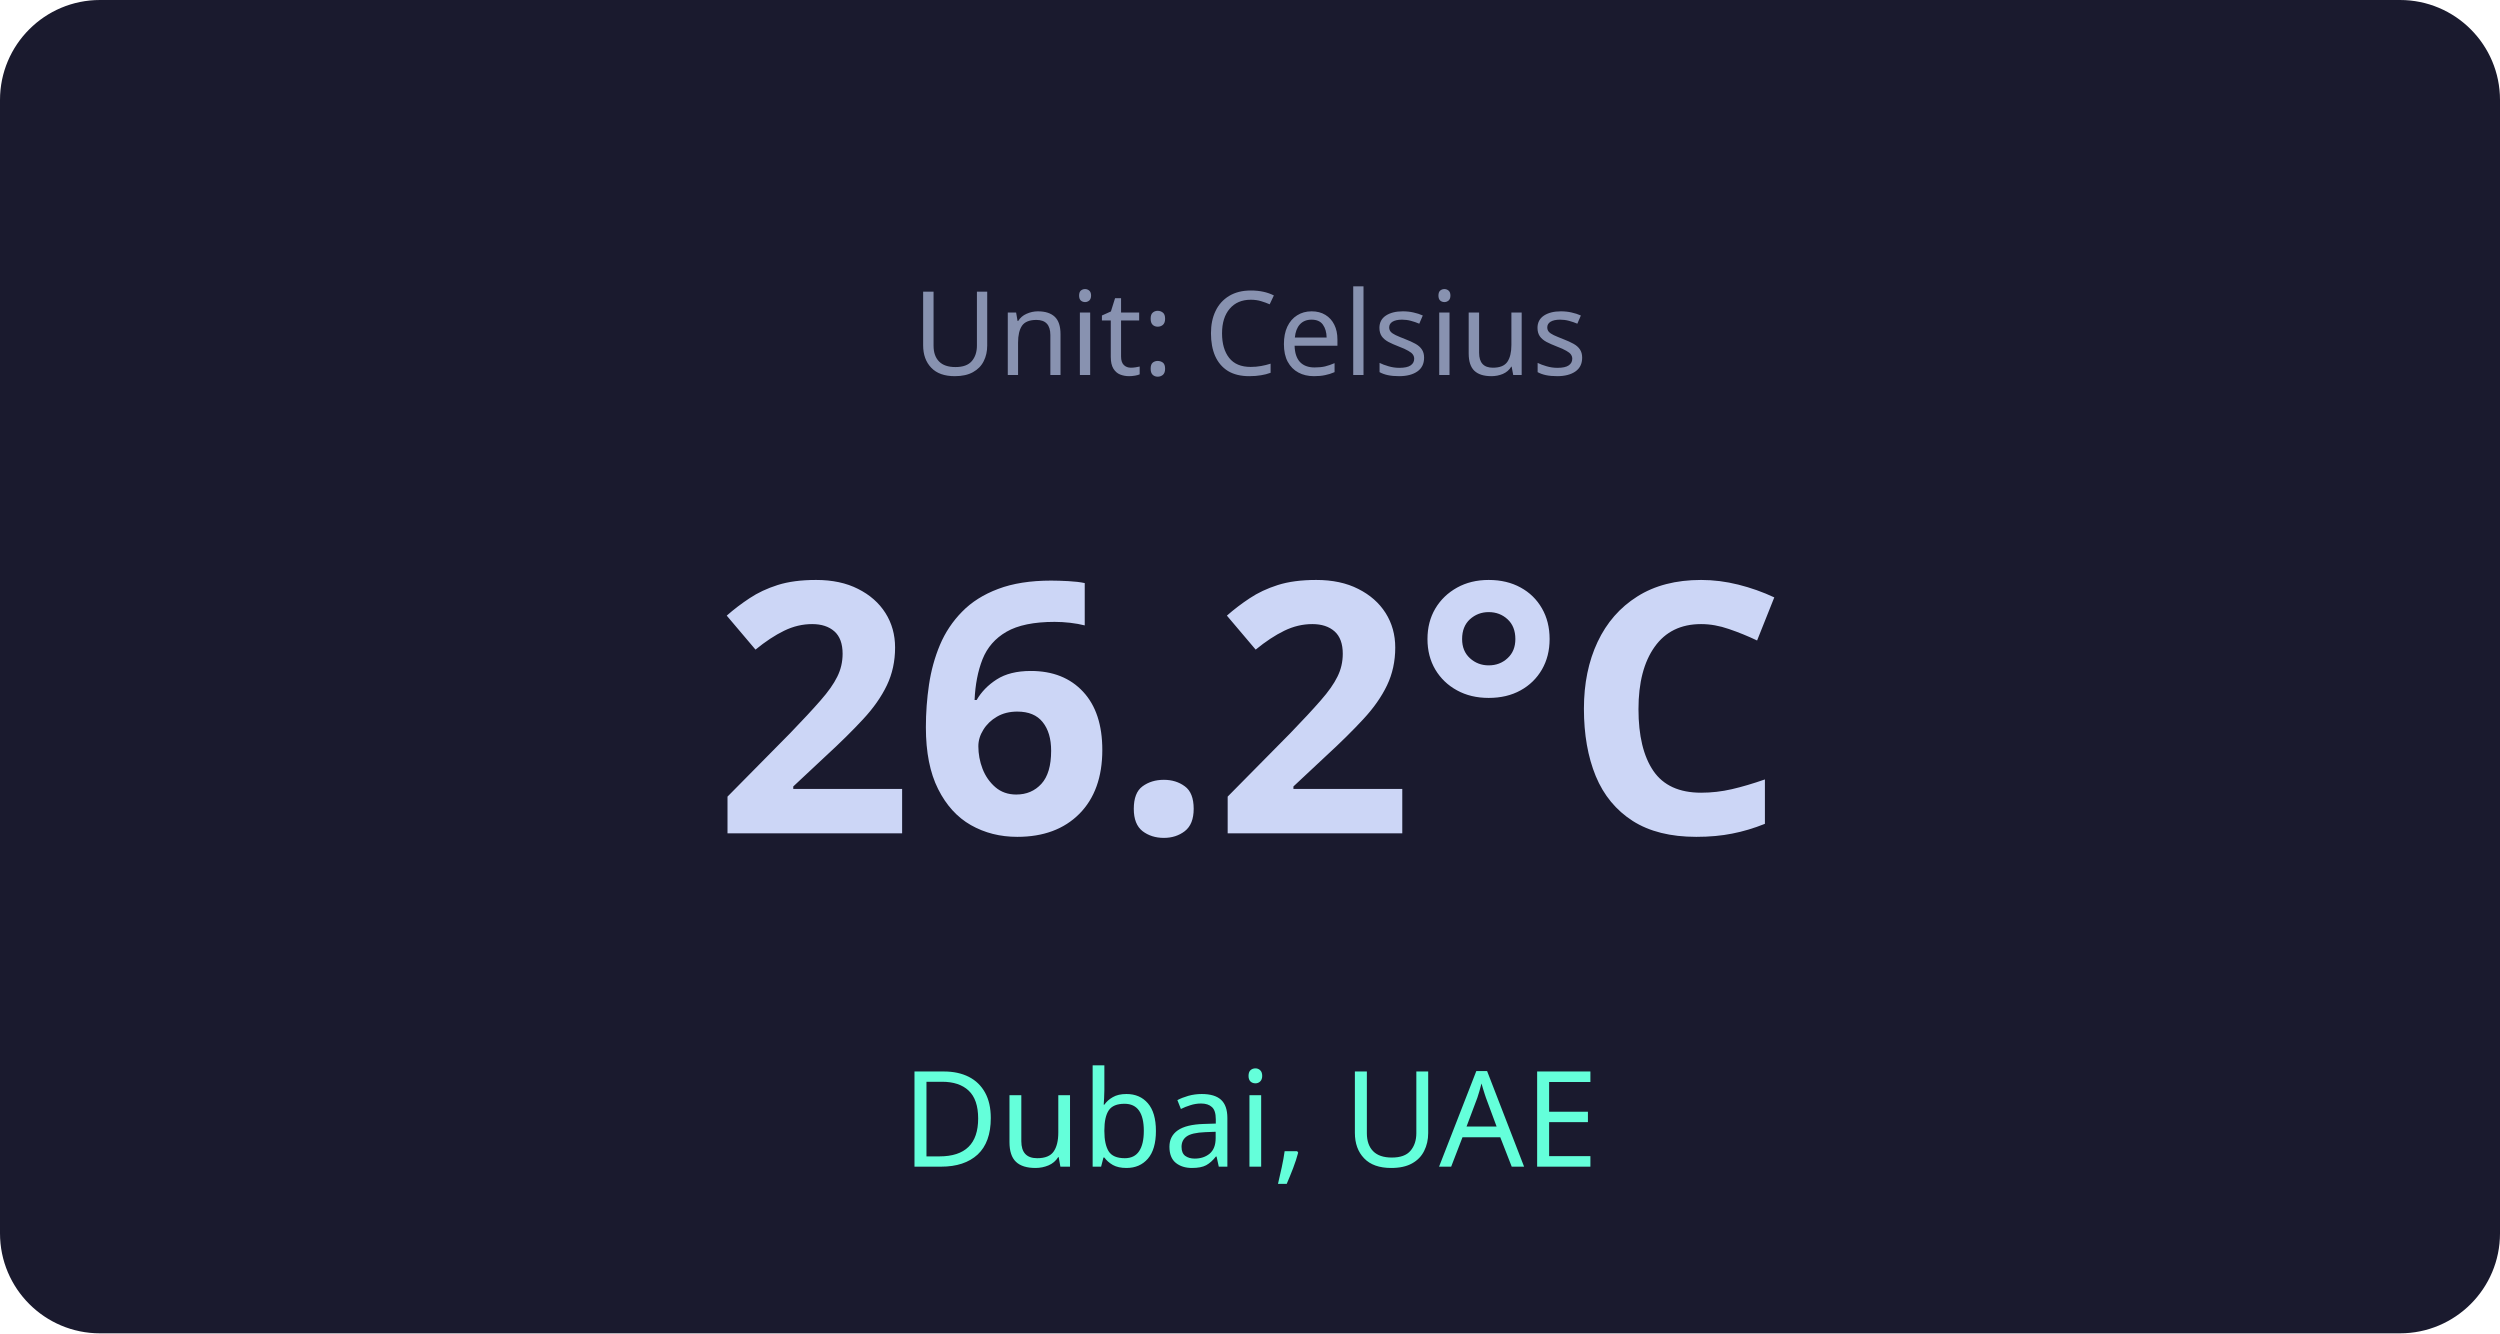
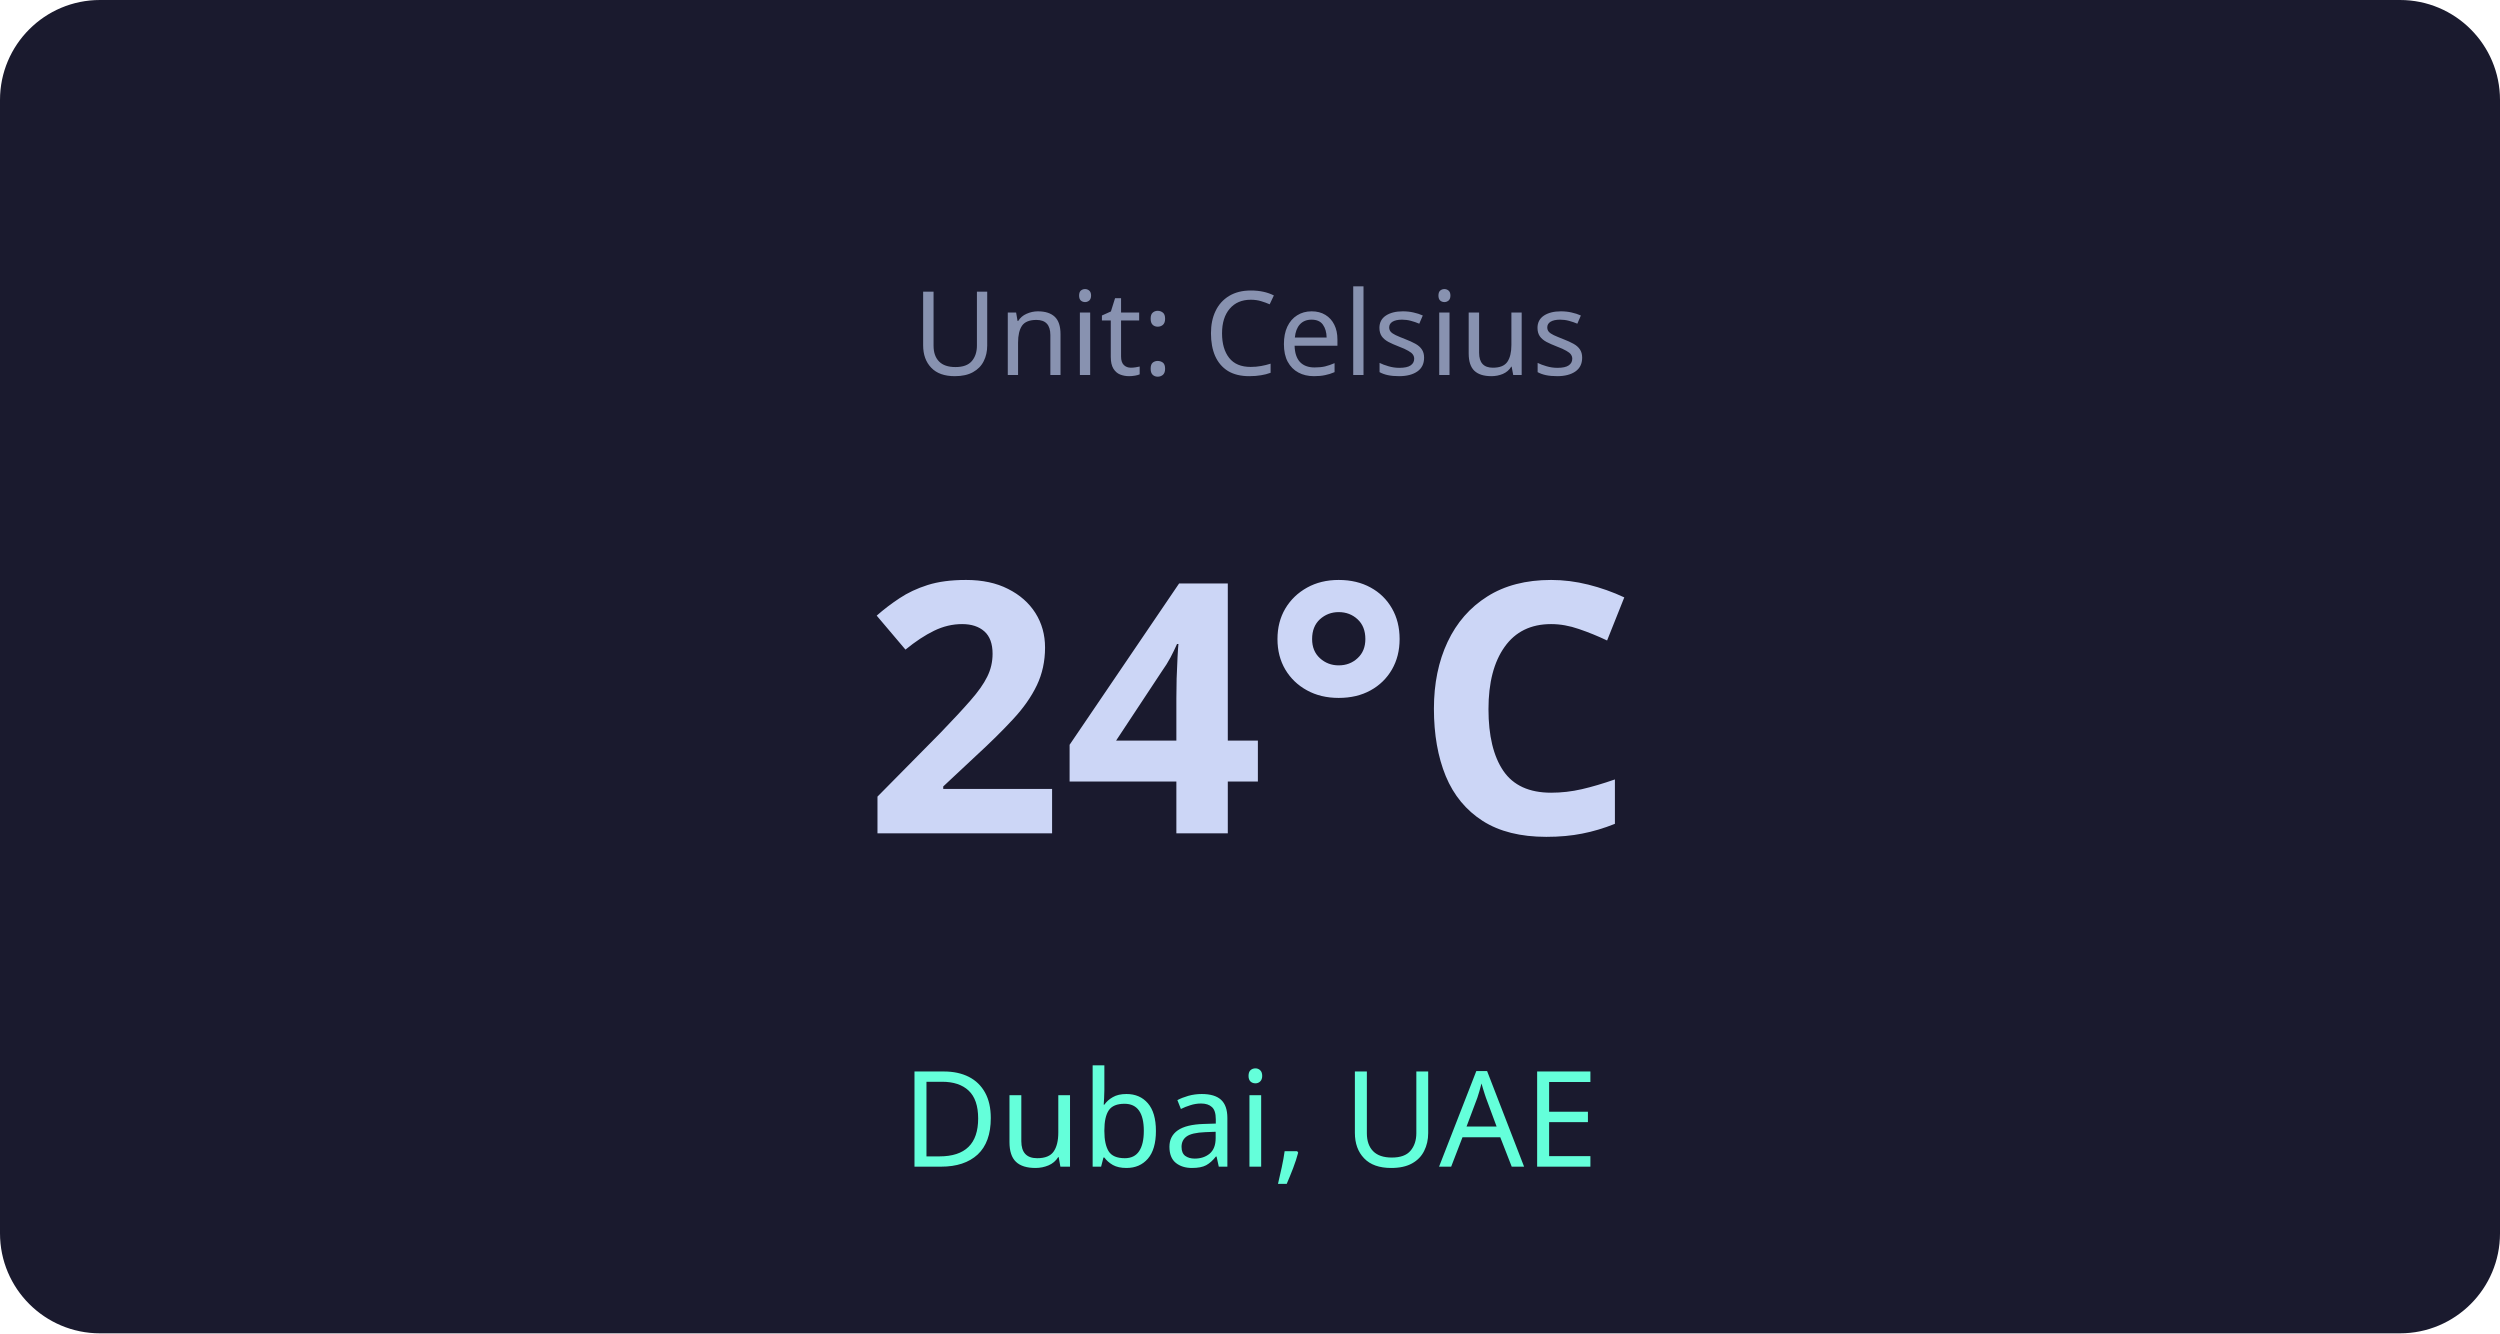
<svg xmlns="http://www.w3.org/2000/svg" viewBox="0 0 300 160" width="300" height="160">
  <rect width="300" height="160" rx="12" fill="#1a1a2e" />
  <text x="150" y="45" text-anchor="middle" fill="#8892b0" font-family="system-ui" font-size="14">Unit: Celsius</text>
-   <text x="150" y="100" text-anchor="middle" fill="#ccd6f6" font-family="system-ui" font-size="42" font-weight="bold">26.2°C</text>
+   <text x="150" y="100" text-anchor="middle" fill="#ccd6f6" font-family="system-ui" font-size="42" font-weight="bold">24°C</text>
  <text x="150" y="140" text-anchor="middle" fill="#64ffda" font-family="system-ui" font-size="16">Dubai, UAE</text>
</svg>
